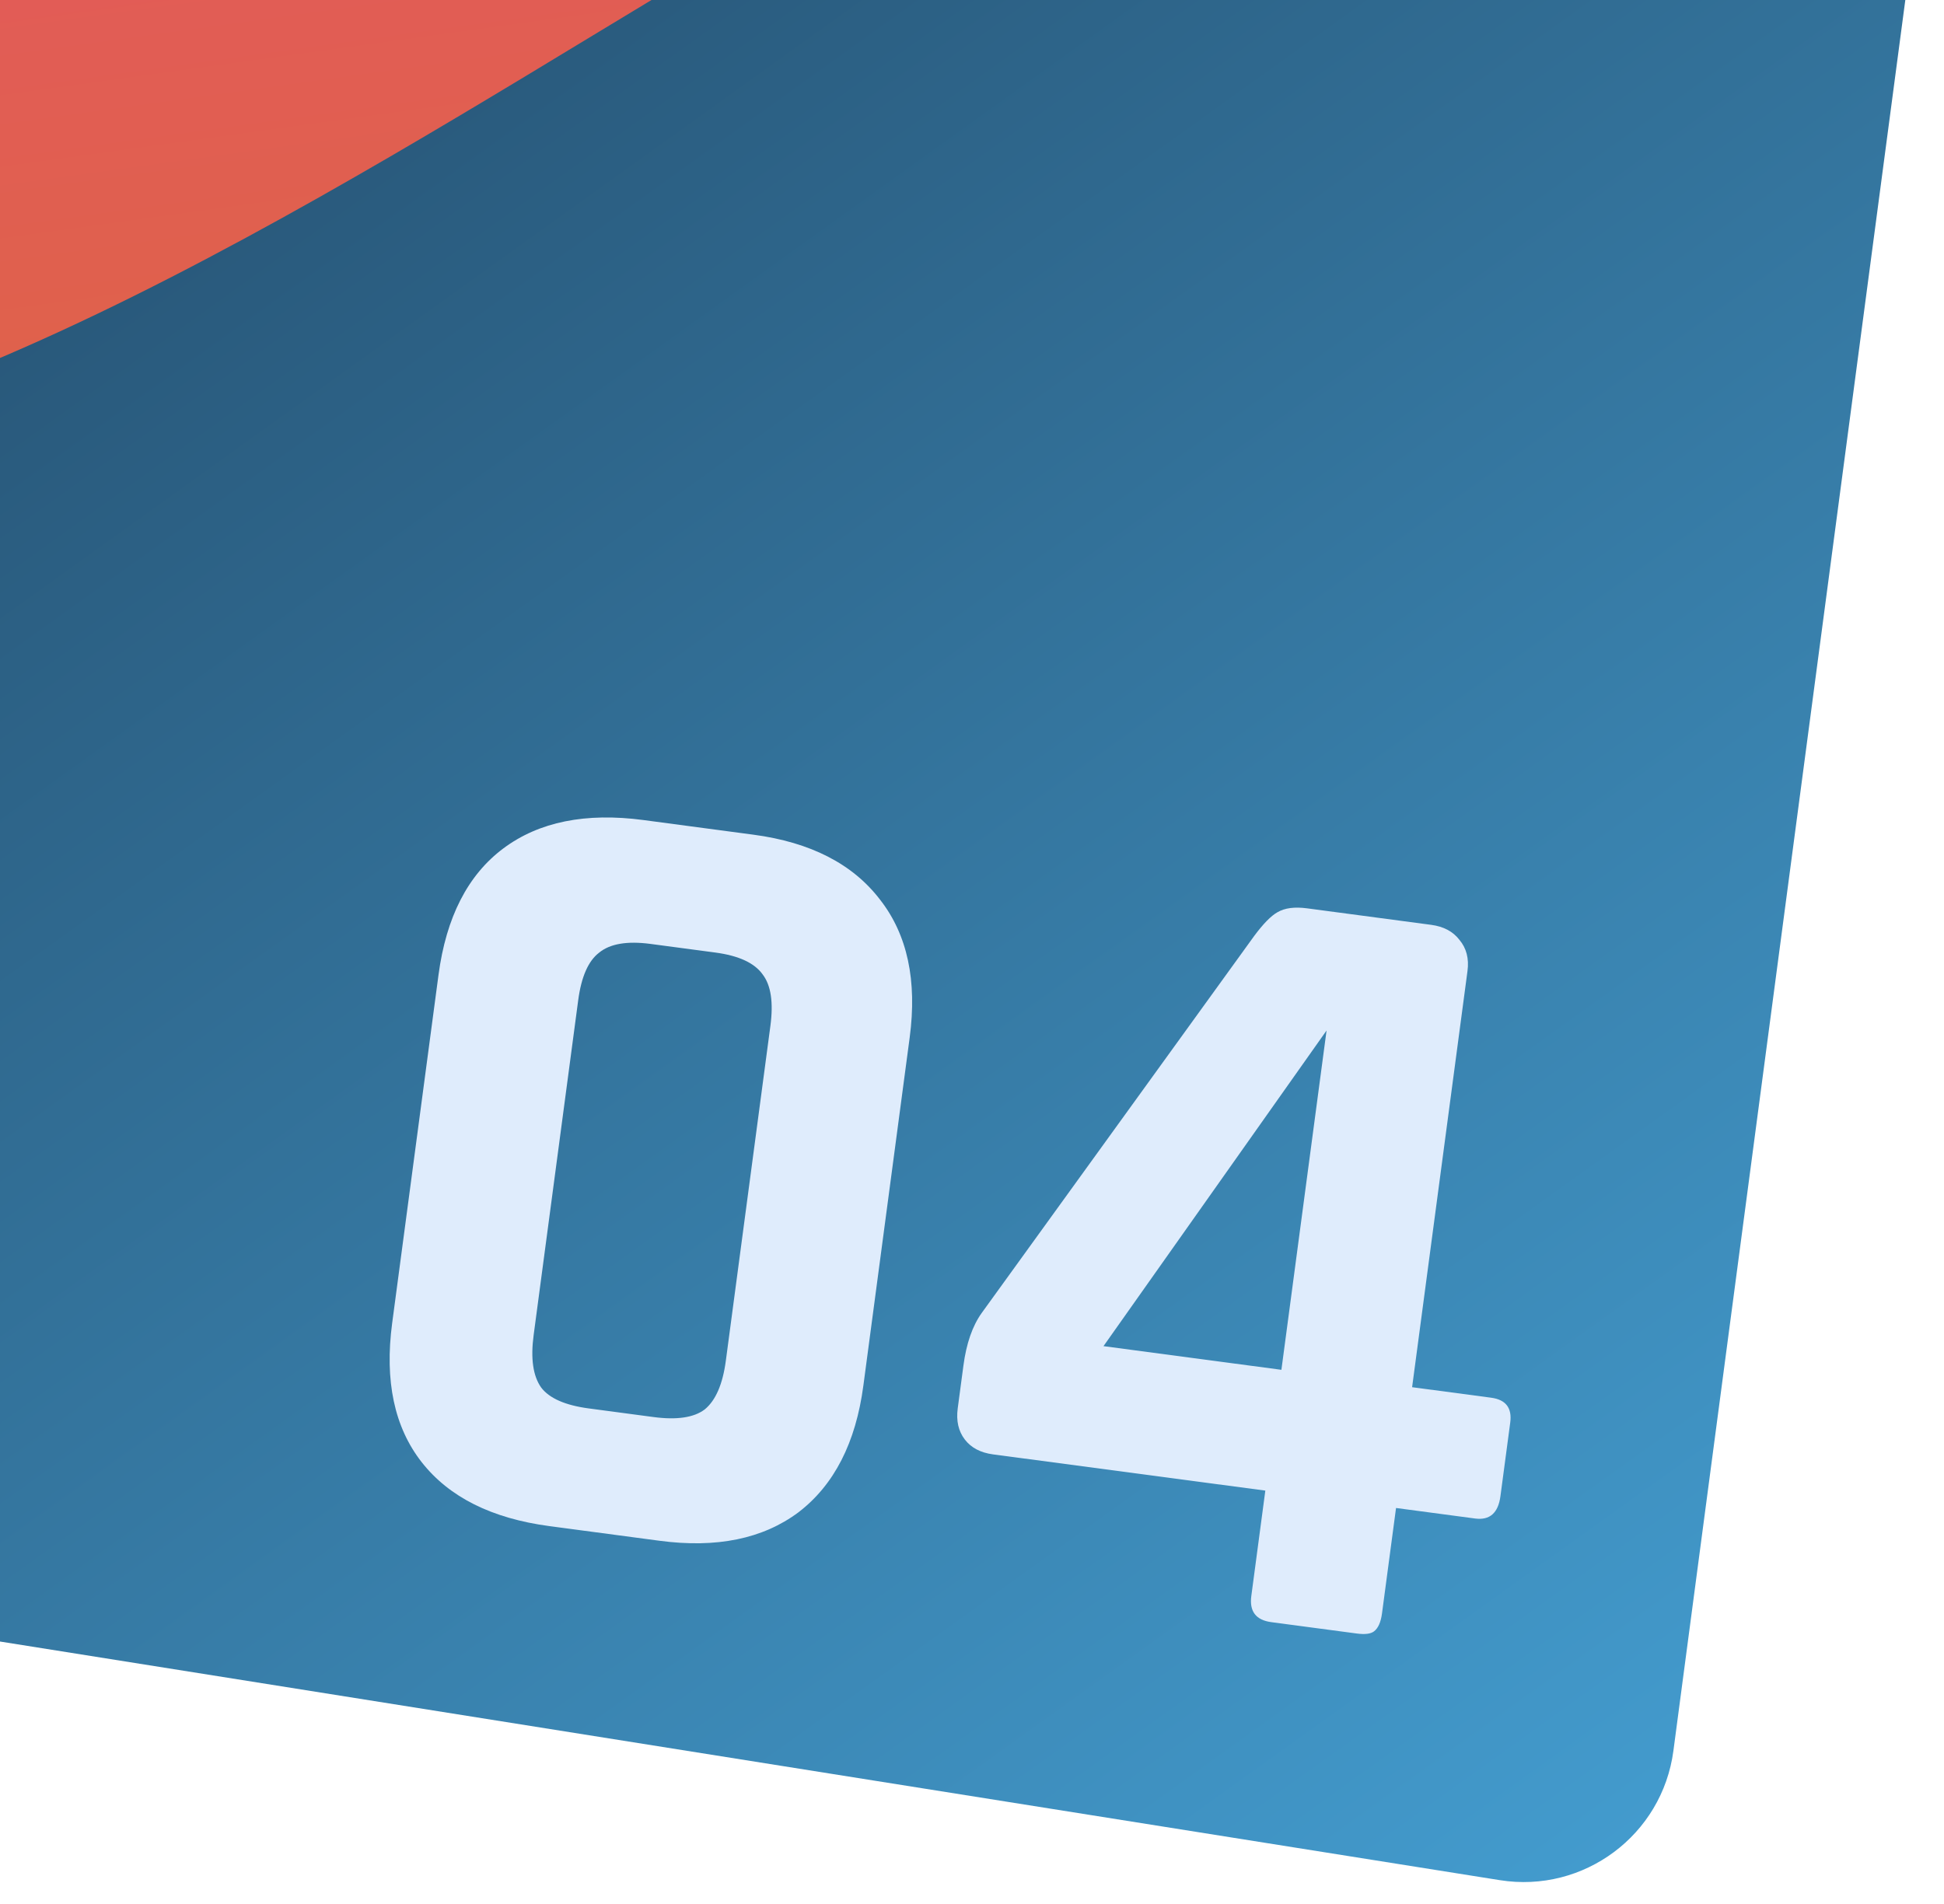
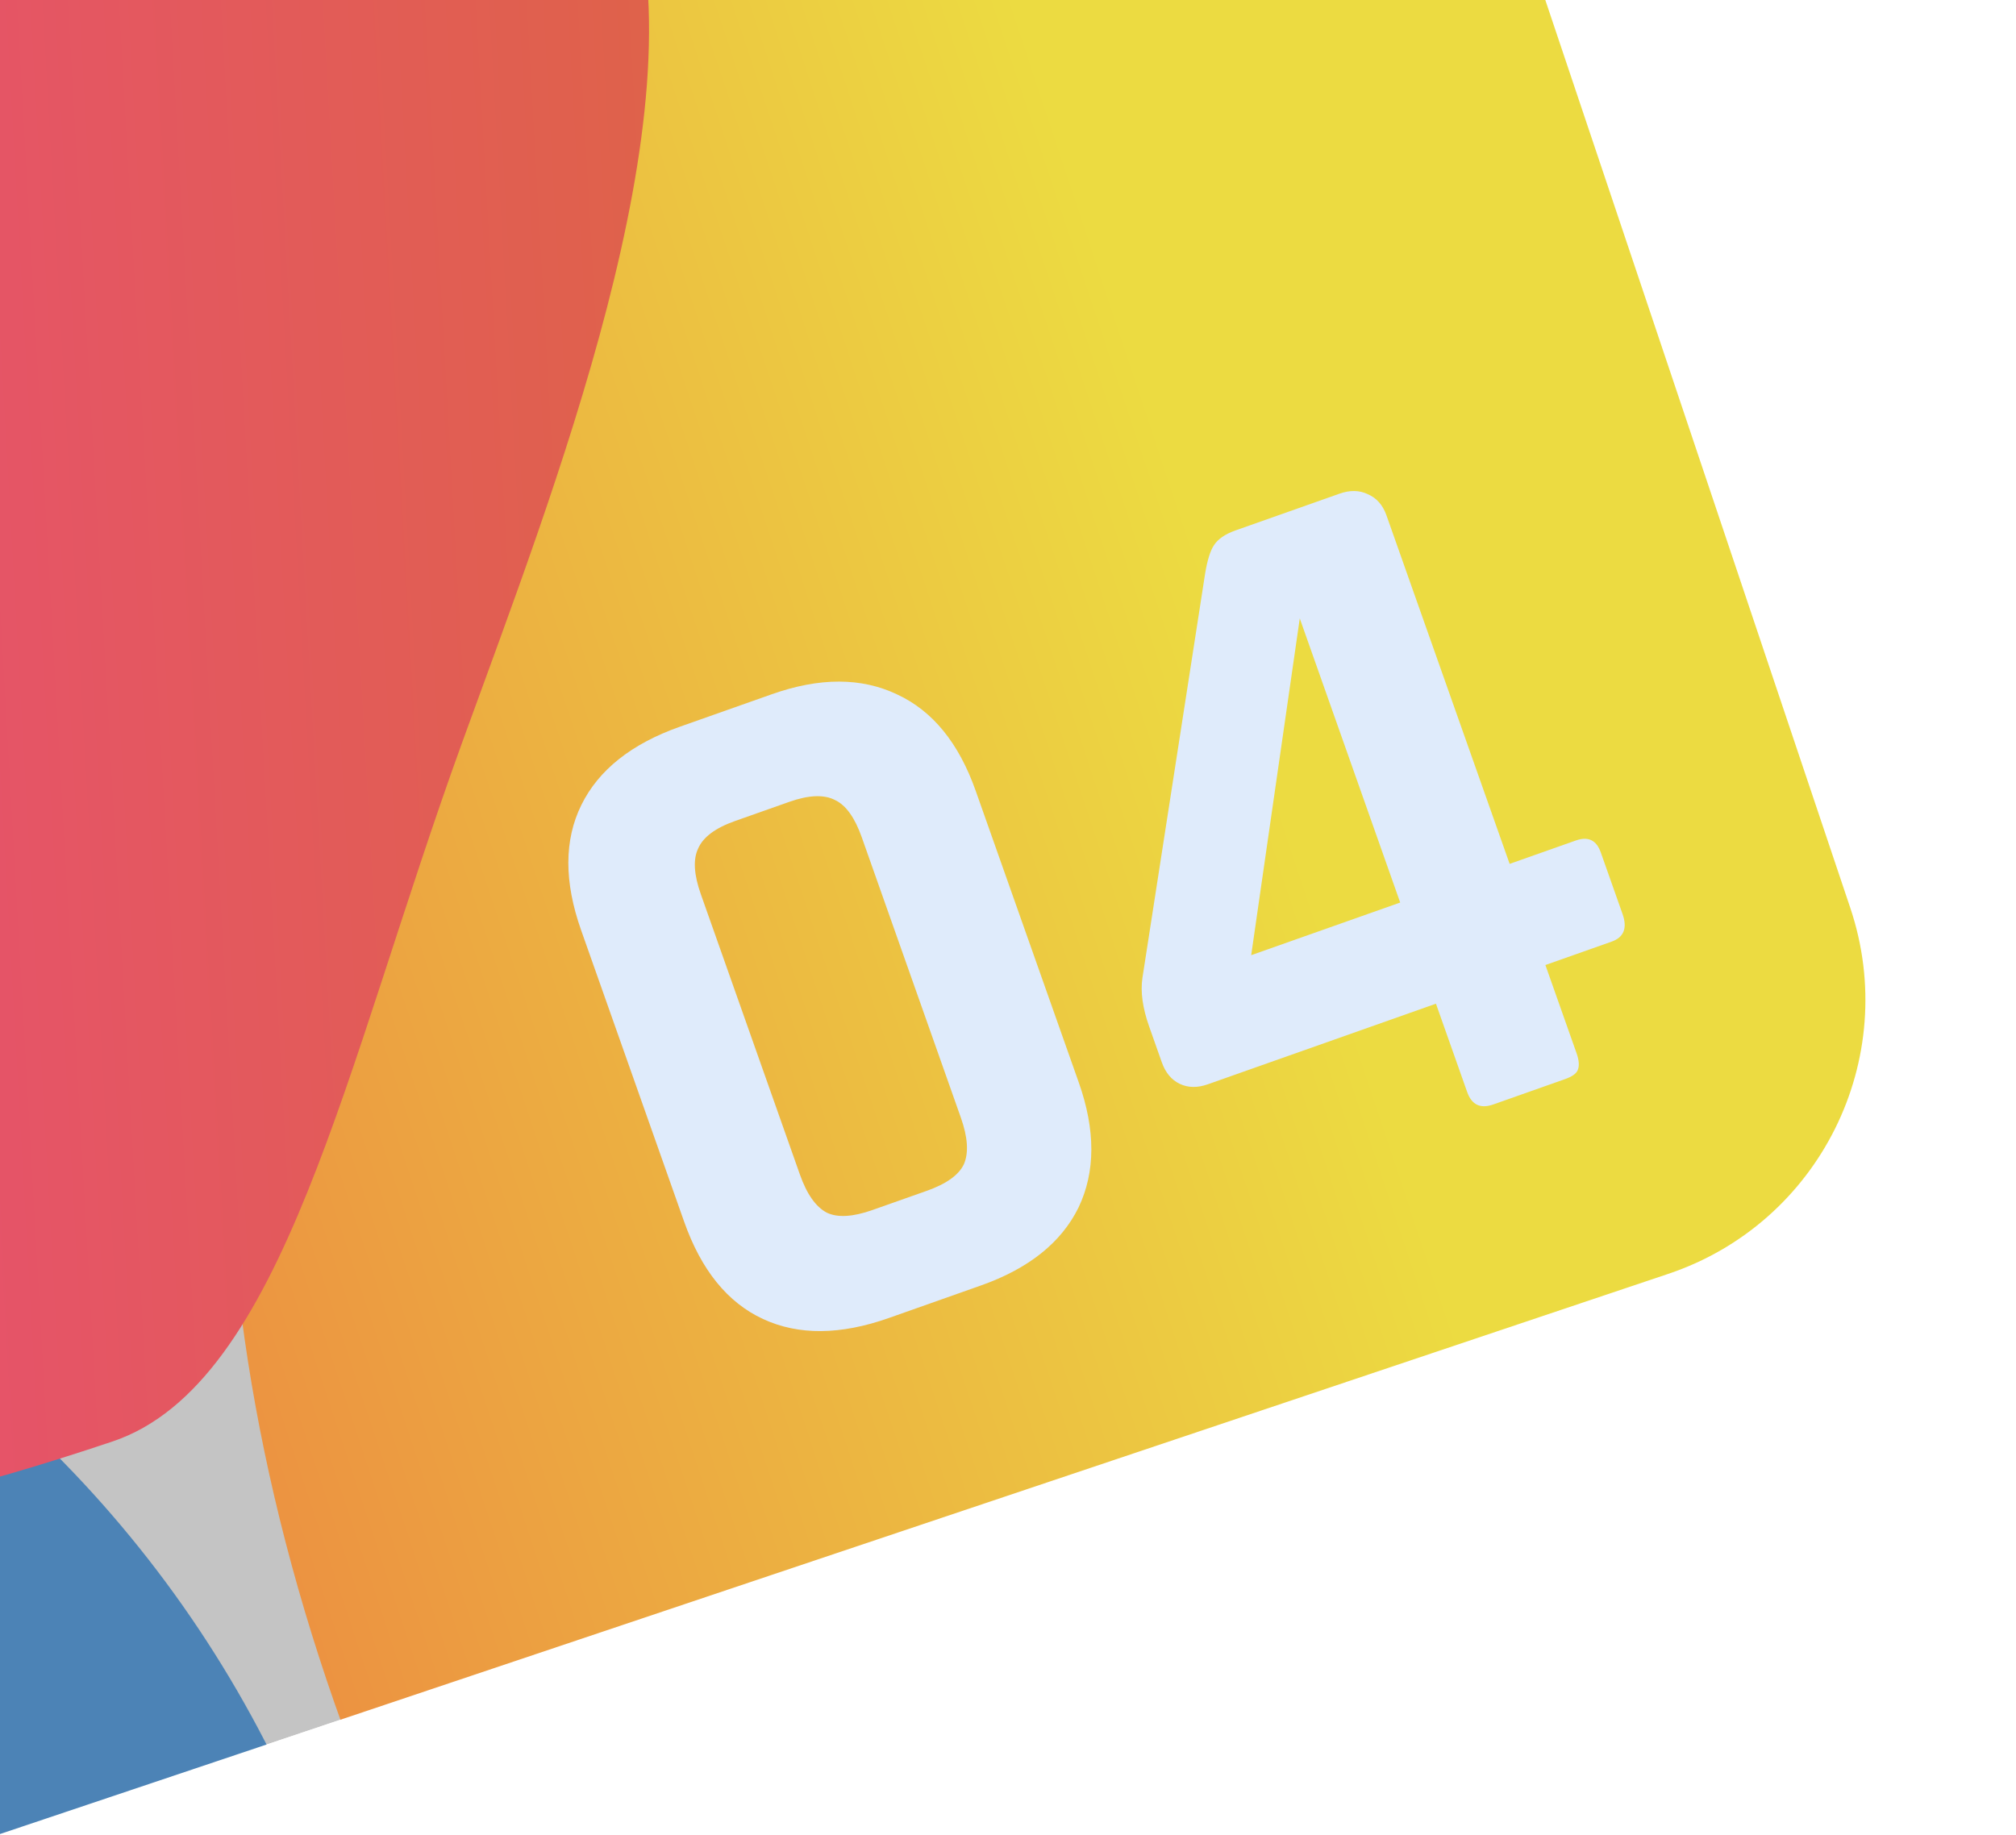
- <svg xmlns="http://www.w3.org/2000/svg" width="193" height="189" viewBox="0 0 193 189" fill="none">
-   <mask id="mask0" mask-type="alpha" maskUnits="userSpaceOnUse" x="0" y="0" width="193" height="189">
-     <rect width="193" height="189" fill="#C4C4C4" />
+ <svg xmlns="http://www.w3.org/2000/svg" width="279" height="254" viewBox="0 0 279 254" fill="none">
+   <mask id="mask0" mask-type="alpha" maskUnits="userSpaceOnUse" x="0" y="0" width="279" height="254">
+     <rect width="279" height="254" fill="#C4C4C4" />
  </mask>
  <g mask="url(#mask0)">
-     <g filter="url(#filter0_d)">
-       <mask id="mask1" mask-type="alpha" maskUnits="userSpaceOnUse" x="-26" y="-54" width="219" height="243">
-         <path d="M6.64145e-05 -29L193 -29L166.135 173.852C165.027 182.216 157.24 188.022 148.907 186.696L6.65071e-05 163L6.64145e-05 -29Z" fill="#C4C4C4" />
-       </mask>
-       <g mask="url(#mask1)">
-         <rect x="-201.998" y="-287" width="424.69" height="424.69" rx="15" transform="rotate(7.44137 -201.998 -287)" fill="#C4C4C4" />
-         <circle cx="-189.651" cy="142.139" r="198.39" transform="rotate(7.44137 -189.651 142.139)" fill="#A172D3" />
-         <path d="M417.044 254.031C398.071 399.289 264.936 501.664 119.677 482.692C-24.539 463.856 -168.054 338.642 -151.539 194.693C-151.304 192.642 -150.597 190.635 -149.53 188.869C-55.573 33.35 43.957 -62.2 188.383 -43.336C333.641 -24.364 436.016 108.772 417.044 254.031Z" fill="url(#paint0_linear)" />
-         <path d="M150.526 -66.305C147.286 -41.502 105.651 -24.676 64.945 -0.161C33.23 18.94 -13.789 49.073 -45.82 45.356C-107.507 38.197 -127.092 26.405 -161.552 21.904C-241.312 11.487 -206.929 -79.217 -163.921 -93.445C-35.263 -136.009 -20.84 -201.954 60.505 -191.33C141.851 -180.705 161.15 -147.65 150.526 -66.305Z" fill="url(#paint1_linear)" />
-       </g>
+     <mask id="mask1" mask-type="alpha" maskUnits="userSpaceOnUse" x="-269" y="-239" width="538" height="538">
+       <rect width="424.69" height="424.69" rx="40" transform="matrix(0.318375 0.947965 0.947965 -0.318375 -269 -103.79)" fill="#C4C4C4" />
+     </mask>
+     <g mask="url(#mask1)">
+       <rect width="424.69" height="424.69" rx="40" transform="matrix(0.318375 0.947965 0.947965 -0.318375 -269 -103.79)" fill="#C4C4C4" />
+       <circle r="161.805" transform="matrix(0.318375 0.947965 0.947965 -0.318375 -107.063 315.41)" fill="url(#paint0_linear)" />
+       <circle r="198.39" transform="matrix(0.318375 0.947965 0.947965 -0.318375 154.46 -174.464)" fill="url(#paint1_linear)" />
+       <path d="M381.104 399.579C519.974 352.94 594.741 202.555 548.102 63.685C502.355 -72.526 354.862 -188.035 218.185 -148.395C212.899 -146.862 208.058 -143.972 203.999 -140.255C71.969 -19.35 -0.715 95.837 45.21 232.582C91.85 371.452 242.235 446.219 381.104 399.579Z" fill="url(#paint2_linear)" />
+       <path d="M15.558 199.535C39.271 191.571 47.748 147.472 63.95 102.801C76.573 67.997 97.069 16.047 87.242 -14.665C68.317 -73.812 52.968 -90.754 41.904 -123.698C16.295 -199.949 -66.072 -148.714 -71.736 -103.77C-88.679 30.684 -150.603 57.557 -124.485 135.325C-98.367 213.092 -62.209 225.653 15.558 199.535Z" fill="url(#paint3_linear)" />
    </g>
-     <path d="M58.447 139.853L64.881 140.709C67.207 141.018 68.905 140.763 69.976 139.944C71.056 139.052 71.751 137.443 72.061 135.117L76.486 101.86C76.795 99.534 76.54 97.835 75.721 96.765C74.911 95.621 73.344 94.895 71.017 94.585L64.584 93.729C62.258 93.42 60.555 93.711 59.474 94.603C58.404 95.422 57.713 96.995 57.404 99.321L52.979 132.578C52.669 134.904 52.92 136.639 53.729 137.782C54.548 138.853 56.121 139.543 58.447 139.853ZM65.466 152.993L54.562 151.542C48.819 150.778 44.588 148.662 41.868 145.193C39.149 141.724 38.171 137.118 38.935 131.375L43.534 96.81C44.298 91.067 46.446 86.877 49.978 84.24C53.51 81.603 58.147 80.666 63.89 81.43L74.794 82.881C80.464 83.635 84.654 85.784 87.364 89.325C90.084 92.794 91.066 97.364 90.312 103.034L85.713 137.599C84.958 143.269 82.81 147.459 79.269 150.169C75.737 152.806 71.136 153.748 65.466 152.993Z" fill="#DFECFC" />
-     <path d="M127.218 136.019L131.701 102.326L109.554 133.669L127.218 136.019ZM134.72 162.207L126.215 161.076C124.688 160.873 124.027 160.008 124.23 158.481L125.622 148.014L98.581 144.416C97.345 144.251 96.412 143.757 95.782 142.934C95.151 142.11 94.919 141.08 95.083 139.845L95.649 135.592C95.939 133.411 96.539 131.679 97.45 130.394L124.517 92.937C125.418 91.725 126.188 90.94 126.828 90.581C127.55 90.159 128.528 90.03 129.764 90.195L142.086 91.834C143.321 91.999 144.254 92.493 144.885 93.316C145.588 94.15 145.857 95.184 145.692 96.42L140.194 137.746L148.045 138.79C149.499 138.984 150.129 139.807 149.935 141.261L148.963 148.567C148.741 150.239 147.903 150.978 146.449 150.785L138.598 149.74L137.205 160.208C137.089 161.08 136.825 161.674 136.414 161.989C136.084 162.241 135.52 162.314 134.72 162.207Z" fill="#DFECFC" />
+     <path d="M120.741 167.491L128.251 164.837C130.967 163.877 132.681 162.651 133.394 161.158C134.078 159.58 133.94 157.434 132.98 154.718L119.262 115.896C118.302 113.18 117.076 111.466 115.583 110.753C114.06 109.954 111.941 110.035 109.225 110.995L101.715 113.648C99 114.608 97.301 115.877 96.617 117.454C95.904 118.947 96.027 121.052 96.987 123.767L110.705 162.59C111.665 165.305 112.906 167.062 114.429 167.86C115.922 168.573 118.026 168.45 120.741 167.491ZM135.745 177.939L123.016 182.437C116.312 184.806 110.506 184.853 105.598 182.578C100.69 180.304 97.051 175.814 94.682 169.111L80.424 128.761C78.055 122.057 78.065 116.278 80.455 111.425C82.844 106.571 87.391 102.96 94.095 100.591L106.823 96.094C113.442 93.755 119.221 93.765 124.159 96.124C129.067 98.399 132.691 102.846 135.03 109.465L149.288 149.815C151.627 156.434 151.617 162.212 149.257 167.151C146.868 172.004 142.364 175.6 135.745 177.939ZM193.777 124.93L179.879 85.599L173.157 132.217L193.777 124.93ZM216.589 149.372L206.66 152.88C204.878 153.51 203.672 152.933 203.043 151.151L198.725 138.932L167.158 150.087C165.715 150.596 164.42 150.577 163.271 150.028C162.123 149.479 161.294 148.484 160.784 147.041L159.03 142.077C158.13 139.531 157.82 137.302 158.099 135.39L166.787 79.343C167.095 77.516 167.499 76.228 167.998 75.479C168.552 74.615 169.55 73.928 170.993 73.418L185.376 68.336C186.819 67.826 188.114 67.846 189.263 68.394C190.496 68.913 191.368 69.894 191.877 71.336L208.924 119.578L218.089 116.339C219.786 115.74 220.935 116.288 221.534 117.986L224.548 126.514C225.237 128.466 224.734 129.741 223.037 130.341L213.872 133.579L218.19 145.799C218.55 146.817 218.592 147.614 218.318 148.188C218.099 148.647 217.522 149.042 216.589 149.372Z" fill="#DFEBFB" />
  </g>
  <defs>
-     <filter id="filter0_d" x="-239.203" y="-53.785" width="718.203" height="792.531" filterUnits="userSpaceOnUse" color-interpolation-filters="sRGB">
-       <feFlood flood-opacity="0" result="BackgroundImageFix" />
-       <feColorMatrix in="SourceAlpha" type="matrix" values="0 0 0 0 0 0 0 0 0 0 0 0 0 0 0 0 0 0 127 0" />
-       <feOffset dx="36" dy="300" />
-       <feGaussianBlur stdDeviation="125" />
-       <feColorMatrix type="matrix" values="0 0 0 0 0 0 0 0 0 0 0 0 0 0 0 0 0 0 0.05 0" />
-       <feBlend mode="normal" in2="BackgroundImageFix" result="effect1_dropShadow" />
-       <feBlend mode="normal" in="SourceGraphic" in2="effect1_dropShadow" result="shape" />
-     </filter>
-     <linearGradient id="paint0_linear" x1="22.71" y1="-0.751" x2="162.71" y2="194.249" gradientUnits="userSpaceOnUse">
-       <stop stop-color="#275475" />
-       <stop offset="1" stop-color="#449ED1" />
+     <linearGradient id="paint0_linear" x1="90.897" y1="134.13" x2="161.805" y2="323.609" gradientUnits="userSpaceOnUse">
+       <stop stop-color="#4C83B6" />
+       <stop offset="1" stop-color="#2C4E6D" />
    </linearGradient>
-     <linearGradient id="paint1_linear" x1="-23.381" y1="-204.169" x2="21.106" y2="116.755" gradientUnits="userSpaceOnUse">
+     <linearGradient id="paint1_linear" x1="198.39" y1="0" x2="182.229" y2="213.315" gradientUnits="userSpaceOnUse">
+       <stop stop-color="#A172D3" />
+       <stop offset="0" stop-color="#7282D3" />
+       <stop offset="1" stop-color="#8139CE" />
+     </linearGradient>
+     <linearGradient id="paint2_linear" x1="38.682" y1="213.145" x2="194.38" y2="161.465" gradientUnits="userSpaceOnUse">
+       <stop stop-color="#EC9341" />
+       <stop offset="1" stop-color="#ECDB41" />
+     </linearGradient>
+     <linearGradient id="paint3_linear" x1="-153.266" y1="55.491" x2="170.211" y2="37.23" gradientUnits="userSpaceOnUse">
      <stop stop-color="#EF3F93" />
      <stop offset="1" stop-color="#DA6D33" />
    </linearGradient>
  </defs>
</svg>
